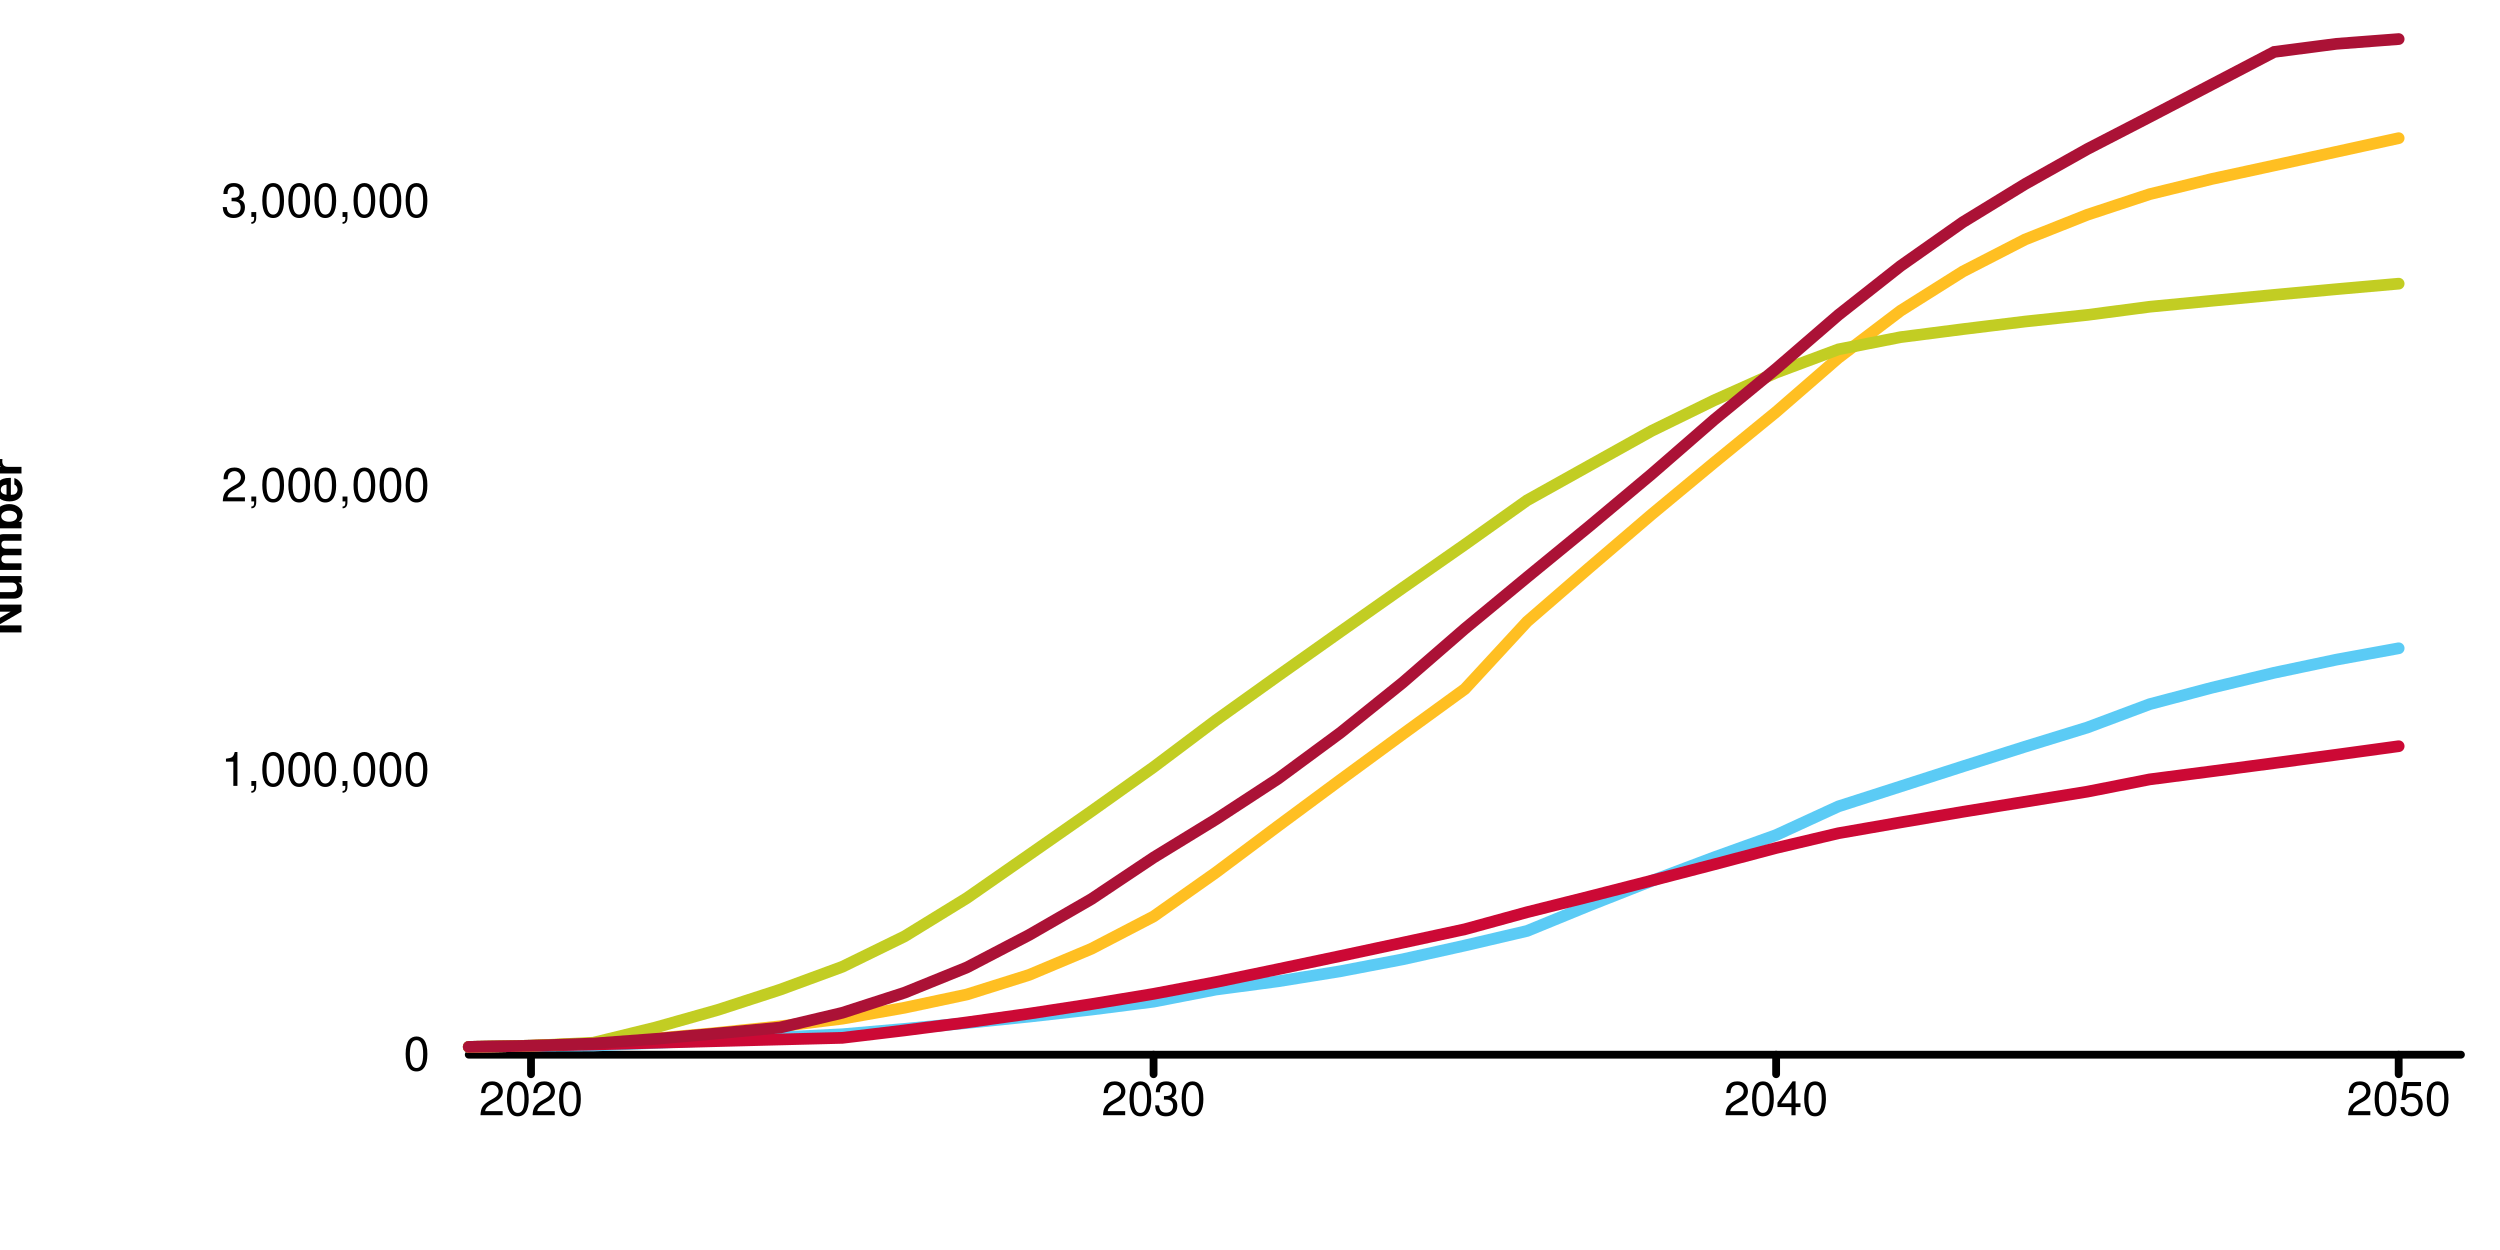
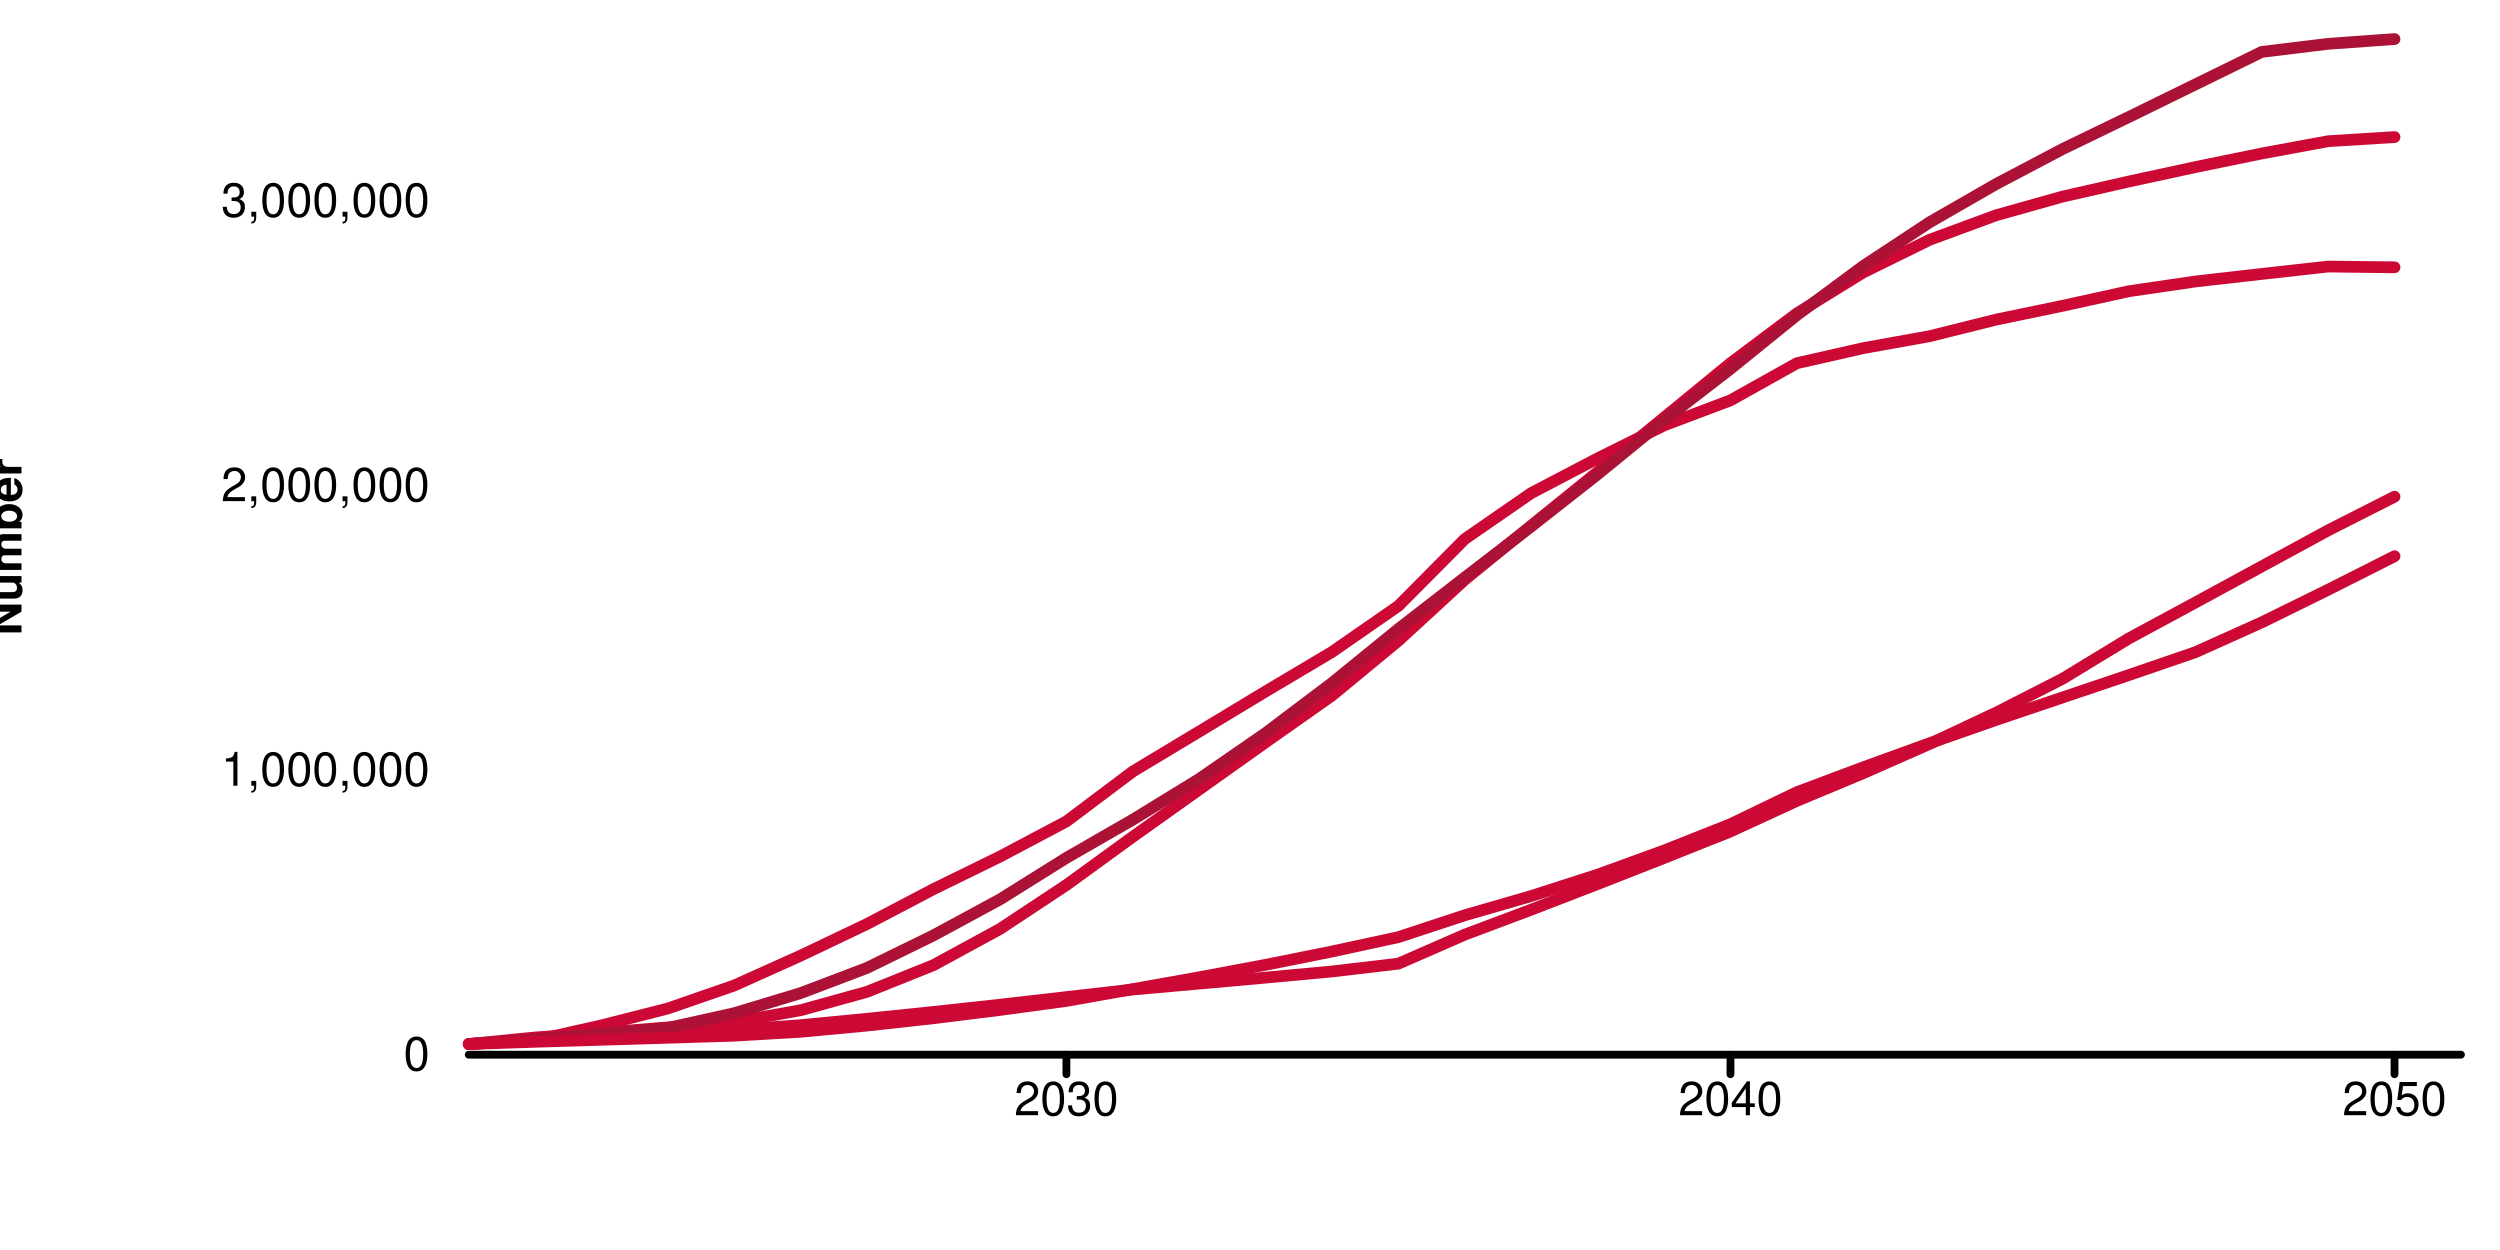
<svg xmlns="http://www.w3.org/2000/svg" width="640" height="320" viewBox="0 0 640 320" style="overflow:display" preserveAspectRatio="xMinYMin meet" overflow="visible">
  <defs>
    <style>
	.data-series path.line { fill-opacity: 0; }
	.data-series path.line.dotted { stroke-dasharray: 12 20 }
	.data-series circle { display: none; }
	.data-series:hover path.line, .data-series.on path.line { stroke-width: 5; }
	.data-series:hover circle, .data-series.on circle { display: inline; }
	.data-series circle:hover, .data-series circle.on { r: 6px!important; fill: black; }
	.grid { font-family: "Helvetica Neue",Helvetica,Arial,"Lucida Grande",sans-serif; }
	.grid line { stroke: rgb(0,0,0); stroke-width: 2; stroke-linecap: round; }
	.grid.grid-x text { text-anchor: middle; dominant-baseline: hanging; transform: translateY(10px); }
	.grid.grid-y text { text-anchor: end; dominant-baseline: middle; transform: translateX(-10px); }
	</style>
  </defs>
  <g class="grid grid-y">
    <line x1="120" y1="270" x2="630" y2="270" data-left="120" />
    <text x="120" y="270" text-anchor="end">0</text>
-     <text x="120" y="197.175" text-anchor="end">1,000,000</text>
-     <text x="120" y="124.35" text-anchor="end">2,000,000</text>
-     <text x="120" y="51.525" text-anchor="end">3,000,000</text>
+     <text x="120" y="197.15" text-anchor="end">1,000,000</text>
+     <text x="120" y="124.3" text-anchor="end">2,000,000</text>
+     <text x="120" y="51.45" text-anchor="end">3,000,000</text>
    <text style="text-anchor:middle;dominant-baseline:hanging;font-weight:bold;transform: translateY(140px) rotate(-90deg);">Number</text>
  </g>
  <g class="grid grid-x">
-     <line class="tick" x1="135.938" y1="270" x2="135.938" y2="275" />
-     <text x="135.938" y="270" text-anchor="middle">2020</text>
-     <line class="tick" x1="295.312" y1="270" x2="295.312" y2="275" />
-     <text x="295.312" y="270" text-anchor="middle">2030</text>
-     <line class="tick" x1="454.688" y1="270" x2="454.688" y2="275" />
-     <text x="454.688" y="270" text-anchor="middle">2040</text>
-     <line class="tick" x1="614.062" y1="270" x2="614.062" y2="275" />
-     <text x="614.062" y="270" text-anchor="middle">2050</text>
+     <line class="tick" x1="273" y1="270" x2="273" y2="275" />
+     <text x="273" y="270" text-anchor="middle">2030</text>
+     <line class="tick" x1="443" y1="270" x2="443" y2="275" />
+     <text x="443" y="270" text-anchor="middle">2040</text>
+     <line class="tick" x1="613" y1="270" x2="613" y2="275" />
+     <text x="613" y="270" text-anchor="middle">2050</text>
    <text style="text-anchor:middle;dominant-baseline:hanging;font-weight:bold;transform: translateY(140px) rotate(-90deg);" />
  </g>
  <g data-scenario="consumer-transformation" class="data-series">
-     <path d="M 120.00,268.00L 135.94,267.70L 151.88,267.12L 167.81,265.84L 183.75,264.40L 199.69,262.73L 215.62,260.79L 231.56,257.98L 247.50,254.59L 263.44,249.58L 279.38,242.89L 295.31,234.61L 311.25,223.37L 327.19,211.45L 343.12,199.66L 359.06,187.97L 375.00,176.39L 390.94,159.13L 406.88,145.33L 422.81,131.70L 438.75,118.48L 454.69,105.45L 470.62,91.63L 486.56,79.54L 502.50,69.50L 518.44,61.30L 534.38,54.97L 550.31,49.71L 566.25,45.81L 582.19,42.35L 598.12,38.86L 614.06,35.37" id="Consumer transformation" class="line" stroke="#FFBF22" stroke-width="3" stroke-linecap="round" />
-     <circle cx="120.00" cy="268.00" data-y="27449" data-x="2019" r="4" fill="#FFBF22" />
-     <circle cx="135.94" cy="267.70" data-y="31599" data-x="2020" r="4" fill="#FFBF22" />
-     <circle cx="151.88" cy="267.12" data-y="39576" data-x="2021" r="4" fill="#FFBF22" />
-     <circle cx="167.81" cy="265.84" data-y="57167" data-x="2022" r="4" fill="#FFBF22" />
-     <circle cx="183.75" cy="264.40" data-y="76848" data-x="2023" r="4" fill="#FFBF22" />
-     <circle cx="199.69" cy="262.73" data-y="99830" data-x="2024" r="4" fill="#FFBF22" />
-     <circle cx="215.62" cy="260.79" data-y="126506" data-x="2025" r="4" fill="#FFBF22" />
-     <circle cx="231.56" cy="257.98" data-y="165108" data-x="2026" r="4" fill="#FFBF22" />
-     <circle cx="247.50" cy="254.59" data-y="211571" data-x="2027" r="4" fill="#FFBF22" />
-     <circle cx="263.44" cy="249.58" data-y="280407" data-x="2028" r="4" fill="#FFBF22" />
-     <circle cx="279.38" cy="242.89" data-y="372312" data-x="2029" r="4" fill="#FFBF22" />
-     <circle cx="295.31" cy="234.61" data-y="485977" data-x="2030" r="4" fill="#FFBF22" />
-     <circle cx="311.25" cy="223.37" data-y="640256" data-x="2031" r="4" fill="#FFBF22" />
-     <circle cx="327.19" cy="211.45" data-y="803924" data-x="2032" r="4" fill="#FFBF22" />
-     <circle cx="343.12" cy="199.66" data-y="965899" data-x="2033" r="4" fill="#FFBF22" />
-     <circle cx="359.06" cy="187.97" data-y="1126358" data-x="2034" r="4" fill="#FFBF22" />
-     <circle cx="375.00" cy="176.39" data-y="1285374" data-x="2035" r="4" fill="#FFBF22" />
-     <circle cx="390.94" cy="159.13" data-y="1522389" data-x="2036" r="4" fill="#FFBF22" />
-     <circle cx="406.88" cy="145.33" data-y="1711931" data-x="2037" r="4" fill="#FFBF22" />
-     <circle cx="422.81" cy="131.70" data-y="1899050" data-x="2038" r="4" fill="#FFBF22" />
-     <circle cx="438.75" cy="118.48" data-y="2080647" data-x="2039" r="4" fill="#FFBF22" />
-     <circle cx="454.69" cy="105.45" data-y="2259490" data-x="2040" r="4" fill="#FFBF22" />
-     <circle cx="470.62" cy="91.63" data-y="2449329" data-x="2041" r="4" fill="#FFBF22" />
-     <circle cx="486.56" cy="79.54" data-y="2615328" data-x="2042" r="4" fill="#FFBF22" />
-     <circle cx="502.50" cy="69.50" data-y="2753218" data-x="2043" r="4" fill="#FFBF22" />
-     <circle cx="518.44" cy="61.30" data-y="2865708" data-x="2044" r="4" fill="#FFBF22" />
-     <circle cx="534.38" cy="54.97" data-y="2952648" data-x="2045" r="4" fill="#FFBF22" />
-     <circle cx="550.31" cy="49.71" data-y="3024864" data-x="2046" r="4" fill="#FFBF22" />
-     <circle cx="566.25" cy="45.81" data-y="3078413" data-x="2047" r="4" fill="#FFBF22" />
-     <circle cx="582.19" cy="42.35" data-y="3125971" data-x="2048" r="4" fill="#FFBF22" />
-     <circle cx="598.12" cy="38.86" data-y="3173913" data-x="2049" r="4" fill="#FFBF22" />
-     <circle cx="614.06" cy="35.37" data-y="3221876" data-x="2050" r="4" fill="#FFBF22" />
+     <path d="M 120.00,267.27L 137.00,265.59L 154.00,264.36L 171.00,263.01L 188.00,261.65L 205.00,258.61L 222.00,253.89L 239.00,247.06L 256.00,237.81L 273.00,226.56L 290.00,214.21L 307.00,202.11L 324.00,190.02L 341.00,178.05L 358.00,164.02L 375.00,148.39L 392.00,134.55L 409.00,120.81L 426.00,106.90L 443.00,92.98L 460.00,80.22L 477.00,69.73L 494.00,61.38L 511.00,55.11L 528.00,50.33L 545.00,46.46L 562.00,42.78L 579.00,39.29L 596.00,36.15L 613.00,35.09" id="Consumer Transformation" class="line" stroke="#cc0935" stroke-width="3" stroke-linecap="round" />
+     <circle cx="120.00" cy="267.27" data-y="37489" data-x="2021" r="4" fill="#cc0935" />
+     <circle cx="137.00" cy="265.59" data-y="60496" data-x="2022" r="4" fill="#cc0935" />
+     <circle cx="154.00" cy="264.36" data-y="77413" data-x="2023" r="4" fill="#cc0935" />
+     <circle cx="171.00" cy="263.01" data-y="95995" data-x="2024" r="4" fill="#cc0935" />
+     <circle cx="188.00" cy="261.65" data-y="114619" data-x="2025" r="4" fill="#cc0935" />
+     <circle cx="205.00" cy="258.61" data-y="156372" data-x="2026" r="4" fill="#cc0935" />
+     <circle cx="222.00" cy="253.89" data-y="221081" data-x="2027" r="4" fill="#cc0935" />
+     <circle cx="239.00" cy="247.06" data-y="314858" data-x="2028" r="4" fill="#cc0935" />
+     <circle cx="256.00" cy="237.81" data-y="441924" data-x="2029" r="4" fill="#cc0935" />
+     <circle cx="273.00" cy="226.56" data-y="596248" data-x="2030" r="4" fill="#cc0935" />
+     <circle cx="290.00" cy="214.21" data-y="765830" data-x="2031" r="4" fill="#cc0935" />
+     <circle cx="307.00" cy="202.11" data-y="931864" data-x="2032" r="4" fill="#cc0935" />
+     <circle cx="324.00" cy="190.02" data-y="1097830" data-x="2033" r="4" fill="#cc0935" />
+     <circle cx="341.00" cy="178.05" data-y="1262231" data-x="2034" r="4" fill="#cc0935" />
+     <circle cx="358.00" cy="164.02" data-y="1454771" data-x="2035" r="4" fill="#cc0935" />
+     <circle cx="375.00" cy="148.39" data-y="1669376" data-x="2036" r="4" fill="#cc0935" />
+     <circle cx="392.00" cy="134.55" data-y="1859240" data-x="2037" r="4" fill="#cc0935" />
+     <circle cx="409.00" cy="120.81" data-y="2047886" data-x="2038" r="4" fill="#cc0935" />
+     <circle cx="426.00" cy="106.90" data-y="2238883" data-x="2039" r="4" fill="#cc0935" />
+     <circle cx="443.00" cy="92.98" data-y="2429889" data-x="2040" r="4" fill="#cc0935" />
+     <circle cx="460.00" cy="80.22" data-y="2605072" data-x="2041" r="4" fill="#cc0935" />
+     <circle cx="477.00" cy="69.73" data-y="2749066" data-x="2042" r="4" fill="#cc0935" />
+     <circle cx="494.00" cy="61.38" data-y="2863692" data-x="2043" r="4" fill="#cc0935" />
+     <circle cx="511.00" cy="55.11" data-y="2949779" data-x="2044" r="4" fill="#cc0935" />
+     <circle cx="528.00" cy="50.33" data-y="3015398" data-x="2045" r="4" fill="#cc0935" />
+     <circle cx="545.00" cy="46.46" data-y="3068450" data-x="2046" r="4" fill="#cc0935" />
+     <circle cx="562.00" cy="42.78" data-y="3118991" data-x="2047" r="4" fill="#cc0935" />
+     <circle cx="579.00" cy="39.29" data-y="3166960" data-x="2048" r="4" fill="#cc0935" />
+     <circle cx="596.00" cy="36.15" data-y="3209984" data-x="2049" r="4" fill="#cc0935" />
+     <circle cx="613.00" cy="35.09" data-y="3224513" data-x="2050" r="4" fill="#cc0935" />
  </g>
  <g data-scenario="system-transformation" class="data-series">
-     <path d="M 120.00,268.00L 135.94,267.70L 151.88,267.66L 167.81,266.98L 183.75,266.28L 199.69,265.55L 215.62,264.77L 231.56,263.39L 247.50,261.88L 263.44,260.26L 279.38,258.46L 295.31,256.43L 311.25,253.33L 327.19,251.21L 343.12,248.64L 359.06,245.59L 375.00,242.05L 390.94,238.32L 406.88,231.79L 422.81,225.51L 438.75,219.50L 454.69,213.77L 470.62,206.44L 486.56,201.32L 502.50,196.19L 518.44,191.14L 534.38,186.23L 550.31,180.27L 566.25,176.05L 582.19,172.23L 598.12,168.87L 614.06,165.96" id="System transformation" class="line" stroke="#5BCBF5" stroke-width="3" stroke-linecap="round" />
-     <circle cx="120.00" cy="268.00" data-y="27449" data-x="2019" r="4" fill="#5BCBF5" />
-     <circle cx="135.94" cy="267.70" data-y="31599" data-x="2020" r="4" fill="#5BCBF5" />
-     <circle cx="151.88" cy="267.66" data-y="32108" data-x="2021" r="4" fill="#5BCBF5" />
-     <circle cx="167.81" cy="266.98" data-y="41501" data-x="2022" r="4" fill="#5BCBF5" />
-     <circle cx="183.75" cy="266.28" data-y="51015" data-x="2023" r="4" fill="#5BCBF5" />
-     <circle cx="199.69" cy="265.55" data-y="61124" data-x="2024" r="4" fill="#5BCBF5" />
-     <circle cx="215.62" cy="264.77" data-y="71764" data-x="2025" r="4" fill="#5BCBF5" />
-     <circle cx="231.56" cy="263.39" data-y="90798" data-x="2026" r="4" fill="#5BCBF5" />
-     <circle cx="247.50" cy="261.88" data-y="111449" data-x="2027" r="4" fill="#5BCBF5" />
-     <circle cx="263.44" cy="260.26" data-y="133758" data-x="2028" r="4" fill="#5BCBF5" />
-     <circle cx="279.38" cy="258.46" data-y="158451" data-x="2029" r="4" fill="#5BCBF5" />
-     <circle cx="295.31" cy="256.43" data-y="186343" data-x="2030" r="4" fill="#5BCBF5" />
-     <circle cx="311.25" cy="253.33" data-y="228912" data-x="2031" r="4" fill="#5BCBF5" />
-     <circle cx="327.19" cy="251.21" data-y="258032" data-x="2032" r="4" fill="#5BCBF5" />
-     <circle cx="343.12" cy="248.64" data-y="293321" data-x="2033" r="4" fill="#5BCBF5" />
-     <circle cx="359.06" cy="245.59" data-y="335191" data-x="2034" r="4" fill="#5BCBF5" />
-     <circle cx="375.00" cy="242.05" data-y="383763" data-x="2035" r="4" fill="#5BCBF5" />
-     <circle cx="390.94" cy="238.32" data-y="434981" data-x="2036" r="4" fill="#5BCBF5" />
-     <circle cx="406.88" cy="231.79" data-y="524619" data-x="2037" r="4" fill="#5BCBF5" />
-     <circle cx="422.81" cy="225.51" data-y="610922" data-x="2038" r="4" fill="#5BCBF5" />
-     <circle cx="438.75" cy="219.50" data-y="693458" data-x="2039" r="4" fill="#5BCBF5" />
-     <circle cx="454.69" cy="213.77" data-y="772118" data-x="2040" r="4" fill="#5BCBF5" />
-     <circle cx="470.62" cy="206.44" data-y="872709" data-x="2041" r="4" fill="#5BCBF5" />
-     <circle cx="486.56" cy="201.32" data-y="943114" data-x="2042" r="4" fill="#5BCBF5" />
-     <circle cx="502.50" cy="196.19" data-y="1013535" data-x="2043" r="4" fill="#5BCBF5" />
-     <circle cx="518.44" cy="191.14" data-y="1082875" data-x="2044" r="4" fill="#5BCBF5" />
-     <circle cx="534.38" cy="186.23" data-y="1150242" data-x="2045" r="4" fill="#5BCBF5" />
-     <circle cx="550.31" cy="180.27" data-y="1232143" data-x="2046" r="4" fill="#5BCBF5" />
-     <circle cx="566.25" cy="176.05" data-y="1290057" data-x="2047" r="4" fill="#5BCBF5" />
-     <circle cx="582.19" cy="172.23" data-y="1342472" data-x="2048" r="4" fill="#5BCBF5" />
-     <circle cx="598.12" cy="168.87" data-y="1388667" data-x="2049" r="4" fill="#5BCBF5" />
-     <circle cx="614.06" cy="165.96" data-y="1428566" data-x="2050" r="4" fill="#5BCBF5" />
-   </g>
-   <g data-scenario="steady-progression" class="data-series">
-     <path d="M 120.00,268.00L 135.94,267.70L 151.88,267.38L 167.81,266.95L 183.75,266.52L 199.69,266.10L 215.62,265.69L 231.56,263.78L 247.50,261.73L 263.44,259.50L 279.38,257.06L 295.31,254.43L 311.25,251.41L 327.19,248.10L 343.12,244.74L 359.06,241.33L 375.00,237.89L 390.94,233.52L 406.88,229.52L 422.81,225.44L 438.75,221.30L 454.69,217.08L 470.62,213.31L 486.56,210.53L 502.50,207.82L 518.44,205.24L 534.38,202.66L 550.31,199.52L 566.25,197.45L 582.19,195.35L 598.12,193.21L 614.06,191.03" id="Steady progression" class="line" stroke="#cc0935" stroke-width="3" stroke-linecap="round" />
-     <circle cx="120.00" cy="268.00" data-y="27449" data-x="2019" r="4" fill="#cc0935" />
-     <circle cx="135.94" cy="267.70" data-y="31599" data-x="2020" r="4" fill="#cc0935" />
-     <circle cx="151.88" cy="267.38" data-y="35997" data-x="2021" r="4" fill="#cc0935" />
-     <circle cx="167.81" cy="266.95" data-y="41895" data-x="2022" r="4" fill="#cc0935" />
-     <circle cx="183.75" cy="266.52" data-y="47737" data-x="2023" r="4" fill="#cc0935" />
-     <circle cx="199.69" cy="266.10" data-y="53507" data-x="2024" r="4" fill="#cc0935" />
-     <circle cx="215.62" cy="265.69" data-y="59238" data-x="2025" r="4" fill="#cc0935" />
-     <circle cx="231.56" cy="263.78" data-y="85365" data-x="2026" r="4" fill="#cc0935" />
-     <circle cx="247.50" cy="261.73" data-y="113540" data-x="2027" r="4" fill="#cc0935" />
-     <circle cx="263.44" cy="259.50" data-y="144233" data-x="2028" r="4" fill="#cc0935" />
-     <circle cx="279.38" cy="257.06" data-y="177738" data-x="2029" r="4" fill="#cc0935" />
-     <circle cx="295.31" cy="254.43" data-y="213754" data-x="2030" r="4" fill="#cc0935" />
-     <circle cx="311.25" cy="251.41" data-y="255220" data-x="2031" r="4" fill="#cc0935" />
-     <circle cx="327.19" cy="248.10" data-y="300788" data-x="2032" r="4" fill="#cc0935" />
-     <circle cx="343.12" cy="244.74" data-y="346890" data-x="2033" r="4" fill="#cc0935" />
-     <circle cx="359.06" cy="241.33" data-y="393619" data-x="2034" r="4" fill="#cc0935" />
-     <circle cx="375.00" cy="237.89" data-y="440887" data-x="2035" r="4" fill="#cc0935" />
-     <circle cx="390.94" cy="233.52" data-y="500869" data-x="2036" r="4" fill="#cc0935" />
-     <circle cx="406.88" cy="229.52" data-y="555860" data-x="2037" r="4" fill="#cc0935" />
-     <circle cx="422.81" cy="225.44" data-y="611853" data-x="2038" r="4" fill="#cc0935" />
-     <circle cx="438.75" cy="221.30" data-y="668731" data-x="2039" r="4" fill="#cc0935" />
-     <circle cx="454.69" cy="217.08" data-y="726622" data-x="2040" r="4" fill="#cc0935" />
-     <circle cx="470.62" cy="213.31" data-y="778405" data-x="2041" r="4" fill="#cc0935" />
-     <circle cx="486.56" cy="210.53" data-y="816565" data-x="2042" r="4" fill="#cc0935" />
-     <circle cx="502.50" cy="207.82" data-y="853767" data-x="2043" r="4" fill="#cc0935" />
-     <circle cx="518.44" cy="205.24" data-y="889259" data-x="2044" r="4" fill="#cc0935" />
-     <circle cx="534.38" cy="202.66" data-y="924733" data-x="2045" r="4" fill="#cc0935" />
-     <circle cx="550.31" cy="199.52" data-y="967839" data-x="2046" r="4" fill="#cc0935" />
-     <circle cx="566.25" cy="197.45" data-y="996226" data-x="2047" r="4" fill="#cc0935" />
-     <circle cx="582.19" cy="195.35" data-y="1025106" data-x="2048" r="4" fill="#cc0935" />
-     <circle cx="598.12" cy="193.21" data-y="1054419" data-x="2049" r="4" fill="#cc0935" />
-     <circle cx="614.06" cy="191.03" data-y="1084341" data-x="2050" r="4" fill="#cc0935" />
+     <path d="M 120.00,267.27L 137.00,266.31L 154.00,265.50L 171.00,264.62L 188.00,263.64L 205.00,262.44L 222.00,260.80L 239.00,259.05L 256.00,257.20L 273.00,255.25L 290.00,253.31L 307.00,251.80L 324.00,250.27L 341.00,248.69L 358.00,246.69L 375.00,239.26L 392.00,232.87L 409.00,226.31L 426.00,219.64L 443.00,212.85L 460.00,205.02L 477.00,197.93L 494.00,190.43L 511.00,182.44L 528.00,173.77L 545.00,163.43L 562.00,154.25L 579.00,145.01L 596.00,135.77L 613.00,127.15" id="System Transformation" class="line" stroke="#cc0935" stroke-width="3" stroke-linecap="round" />
+     <circle cx="120.00" cy="267.27" data-y="37489" data-x="2021" r="4" fill="#cc0935" />
+     <circle cx="137.00" cy="266.31" data-y="50677" data-x="2022" r="4" fill="#cc0935" />
+     <circle cx="154.00" cy="265.50" data-y="61770" data-x="2023" r="4" fill="#cc0935" />
+     <circle cx="171.00" cy="264.62" data-y="73786" data-x="2024" r="4" fill="#cc0935" />
+     <circle cx="188.00" cy="263.64" data-y="87361" data-x="2025" r="4" fill="#cc0935" />
+     <circle cx="205.00" cy="262.44" data-y="103708" data-x="2026" r="4" fill="#cc0935" />
+     <circle cx="222.00" cy="260.80" data-y="126231" data-x="2027" r="4" fill="#cc0935" />
+     <circle cx="239.00" cy="259.05" data-y="150254" data-x="2028" r="4" fill="#cc0935" />
+     <circle cx="256.00" cy="257.20" data-y="175686" data-x="2029" r="4" fill="#cc0935" />
+     <circle cx="273.00" cy="255.25" data-y="202468" data-x="2030" r="4" fill="#cc0935" />
+     <circle cx="290.00" cy="253.31" data-y="229157" data-x="2031" r="4" fill="#cc0935" />
+     <circle cx="307.00" cy="251.80" data-y="249861" data-x="2032" r="4" fill="#cc0935" />
+     <circle cx="324.00" cy="250.27" data-y="270891" data-x="2033" r="4" fill="#cc0935" />
+     <circle cx="341.00" cy="248.69" data-y="292543" data-x="2034" r="4" fill="#cc0935" />
+     <circle cx="358.00" cy="246.69" data-y="319920" data-x="2035" r="4" fill="#cc0935" />
+     <circle cx="375.00" cy="239.26" data-y="421922" data-x="2036" r="4" fill="#cc0935" />
+     <circle cx="392.00" cy="232.87" data-y="509682" data-x="2037" r="4" fill="#cc0935" />
+     <circle cx="409.00" cy="226.31" data-y="599681" data-x="2038" r="4" fill="#cc0935" />
+     <circle cx="426.00" cy="219.64" data-y="691302" data-x="2039" r="4" fill="#cc0935" />
+     <circle cx="443.00" cy="212.85" data-y="784423" data-x="2040" r="4" fill="#cc0935" />
+     <circle cx="460.00" cy="205.02" data-y="891919" data-x="2041" r="4" fill="#cc0935" />
+     <circle cx="477.00" cy="197.93" data-y="989289" data-x="2042" r="4" fill="#cc0935" />
+     <circle cx="494.00" cy="190.43" data-y="1092255" data-x="2043" r="4" fill="#cc0935" />
+     <circle cx="511.00" cy="182.44" data-y="1201967" data-x="2044" r="4" fill="#cc0935" />
+     <circle cx="528.00" cy="173.77" data-y="1320880" data-x="2045" r="4" fill="#cc0935" />
+     <circle cx="545.00" cy="163.43" data-y="1462854" data-x="2046" r="4" fill="#cc0935" />
+     <circle cx="562.00" cy="154.25" data-y="1588838" data-x="2047" r="4" fill="#cc0935" />
+     <circle cx="579.00" cy="145.01" data-y="1715673" data-x="2048" r="4" fill="#cc0935" />
+     <circle cx="596.00" cy="135.77" data-y="1842561" data-x="2049" r="4" fill="#cc0935" />
+     <circle cx="613.00" cy="127.15" data-y="1960917" data-x="2050" r="4" fill="#cc0935" />
  </g>
  <g data-scenario="leading-the-way" class="data-series">
-     <path d="M 120.00,268.00L 135.94,267.70L 151.88,266.94L 167.81,263.04L 183.75,258.54L 199.69,253.36L 215.62,247.50L 231.56,239.71L 247.50,229.91L 263.44,218.82L 279.38,207.70L 295.31,196.38L 311.25,184.40L 327.19,173.01L 343.12,161.74L 359.06,150.53L 375.00,139.41L 390.94,128.08L 406.88,119.19L 422.81,110.31L 438.75,102.51L 454.69,95.39L 470.62,89.44L 486.56,86.31L 502.50,84.26L 518.44,82.31L 534.38,80.62L 550.31,78.53L 566.25,77.00L 582.19,75.49L 598.12,74.03L 614.06,72.62" id="Leading the way" class="line" stroke="#C2CD23" stroke-width="3" stroke-linecap="round" />
-     <circle cx="120.00" cy="268.00" data-y="27449" data-x="2019" r="4" fill="#C2CD23" />
-     <circle cx="135.94" cy="267.70" data-y="31599" data-x="2020" r="4" fill="#C2CD23" />
-     <circle cx="151.88" cy="266.94" data-y="42030" data-x="2021" r="4" fill="#C2CD23" />
-     <circle cx="167.81" cy="263.04" data-y="95592" data-x="2022" r="4" fill="#C2CD23" />
-     <circle cx="183.75" cy="258.54" data-y="157356" data-x="2023" r="4" fill="#C2CD23" />
-     <circle cx="199.69" cy="253.36" data-y="228442" data-x="2024" r="4" fill="#C2CD23" />
-     <circle cx="215.62" cy="247.50" data-y="308921" data-x="2025" r="4" fill="#C2CD23" />
-     <circle cx="231.56" cy="239.71" data-y="415874" data-x="2026" r="4" fill="#C2CD23" />
-     <circle cx="247.50" cy="229.91" data-y="550477" data-x="2027" r="4" fill="#C2CD23" />
-     <circle cx="263.44" cy="218.82" data-y="702745" data-x="2028" r="4" fill="#C2CD23" />
-     <circle cx="279.38" cy="207.70" data-y="855486" data-x="2029" r="4" fill="#C2CD23" />
-     <circle cx="295.31" cy="196.38" data-y="1010954" data-x="2030" r="4" fill="#C2CD23" />
-     <circle cx="311.25" cy="184.40" data-y="1175365" data-x="2031" r="4" fill="#C2CD23" />
-     <circle cx="327.19" cy="173.01" data-y="1331821" data-x="2032" r="4" fill="#C2CD23" />
-     <circle cx="343.12" cy="161.74" data-y="1486595" data-x="2033" r="4" fill="#C2CD23" />
-     <circle cx="359.06" cy="150.53" data-y="1640469" data-x="2034" r="4" fill="#C2CD23" />
-     <circle cx="375.00" cy="139.41" data-y="1793202" data-x="2035" r="4" fill="#C2CD23" />
-     <circle cx="390.94" cy="128.08" data-y="1948759" data-x="2036" r="4" fill="#C2CD23" />
-     <circle cx="406.88" cy="119.19" data-y="2070783" data-x="2037" r="4" fill="#C2CD23" />
-     <circle cx="422.81" cy="110.31" data-y="2192811" data-x="2038" r="4" fill="#C2CD23" />
-     <circle cx="438.75" cy="102.51" data-y="2299856" data-x="2039" r="4" fill="#C2CD23" />
-     <circle cx="454.69" cy="95.39" data-y="2397681" data-x="2040" r="4" fill="#C2CD23" />
-     <circle cx="470.62" cy="89.44" data-y="2479326" data-x="2041" r="4" fill="#C2CD23" />
-     <circle cx="486.56" cy="86.31" data-y="2522381" data-x="2042" r="4" fill="#C2CD23" />
-     <circle cx="502.50" cy="84.26" data-y="2550429" data-x="2043" r="4" fill="#C2CD23" />
-     <circle cx="518.44" cy="82.31" data-y="2577323" data-x="2044" r="4" fill="#C2CD23" />
-     <circle cx="534.38" cy="80.62" data-y="2600412" data-x="2045" r="4" fill="#C2CD23" />
-     <circle cx="550.31" cy="78.53" data-y="2629107" data-x="2046" r="4" fill="#C2CD23" />
-     <circle cx="566.25" cy="77.00" data-y="2650201" data-x="2047" r="4" fill="#C2CD23" />
-     <circle cx="582.19" cy="75.49" data-y="2670980" data-x="2048" r="4" fill="#C2CD23" />
-     <circle cx="598.12" cy="74.03" data-y="2690986" data-x="2049" r="4" fill="#C2CD23" />
-     <circle cx="614.06" cy="72.62" data-y="2710280" data-x="2050" r="4" fill="#C2CD23" />
+     <path d="M 120.00,267.27L 137.00,266.31L 154.00,262.49L 171.00,258.16L 188.00,252.27L 205.00,244.63L 222.00,236.52L 239.00,227.60L 256.00,219.28L 273.00,210.28L 290.00,197.50L 307.00,187.27L 324.00,177.01L 341.00,166.90L 358.00,155.10L 375.00,137.98L 392.00,126.23L 409.00,117.33L 426.00,108.90L 443.00,102.49L 460.00,92.98L 477.00,89.12L 494.00,86.06L 511.00,81.82L 528.00,78.29L 545.00,74.55L 562.00,72.06L 579.00,70.13L 596.00,68.24L 613.00,68.43" id="Leading The Way" class="line" stroke="#cc0935" stroke-width="3" stroke-linecap="round" />
+     <circle cx="120.00" cy="267.27" data-y="37489" data-x="2021" r="4" fill="#cc0935" />
+     <circle cx="137.00" cy="266.31" data-y="50600" data-x="2022" r="4" fill="#cc0935" />
+     <circle cx="154.00" cy="262.49" data-y="103025" data-x="2023" r="4" fill="#cc0935" />
+     <circle cx="171.00" cy="258.16" data-y="162562" data-x="2024" r="4" fill="#cc0935" />
+     <circle cx="188.00" cy="252.27" data-y="243436" data-x="2025" r="4" fill="#cc0935" />
+     <circle cx="205.00" cy="244.63" data-y="348261" data-x="2026" r="4" fill="#cc0935" />
+     <circle cx="222.00" cy="236.52" data-y="459519" data-x="2027" r="4" fill="#cc0935" />
+     <circle cx="239.00" cy="227.60" data-y="582052" data-x="2028" r="4" fill="#cc0935" />
+     <circle cx="256.00" cy="219.28" data-y="696226" data-x="2029" r="4" fill="#cc0935" />
+     <circle cx="273.00" cy="210.28" data-y="819729" data-x="2030" r="4" fill="#cc0935" />
+     <circle cx="290.00" cy="197.50" data-y="995154" data-x="2031" r="4" fill="#cc0935" />
+     <circle cx="307.00" cy="187.27" data-y="1135593" data-x="2032" r="4" fill="#cc0935" />
+     <circle cx="324.00" cy="177.01" data-y="1276492" data-x="2033" r="4" fill="#cc0935" />
+     <circle cx="341.00" cy="166.90" data-y="1415215" data-x="2034" r="4" fill="#cc0935" />
+     <circle cx="358.00" cy="155.10" data-y="1577155" data-x="2035" r="4" fill="#cc0935" />
+     <circle cx="375.00" cy="137.98" data-y="1812229" data-x="2036" r="4" fill="#cc0935" />
+     <circle cx="392.00" cy="126.23" data-y="1973560" data-x="2037" r="4" fill="#cc0935" />
+     <circle cx="409.00" cy="117.33" data-y="2095636" data-x="2038" r="4" fill="#cc0935" />
+     <circle cx="426.00" cy="108.90" data-y="2211400" data-x="2039" r="4" fill="#cc0935" />
+     <circle cx="443.00" cy="102.49" data-y="2299343" data-x="2040" r="4" fill="#cc0935" />
+     <circle cx="460.00" cy="92.98" data-y="2429904" data-x="2041" r="4" fill="#cc0935" />
+     <circle cx="477.00" cy="89.12" data-y="2482919" data-x="2042" r="4" fill="#cc0935" />
+     <circle cx="494.00" cy="86.06" data-y="2524877" data-x="2043" r="4" fill="#cc0935" />
+     <circle cx="511.00" cy="81.82" data-y="2583176" data-x="2044" r="4" fill="#cc0935" />
+     <circle cx="528.00" cy="78.29" data-y="2631525" data-x="2045" r="4" fill="#cc0935" />
+     <circle cx="545.00" cy="74.55" data-y="2682923" data-x="2046" r="4" fill="#cc0935" />
+     <circle cx="562.00" cy="72.06" data-y="2717146" data-x="2047" r="4" fill="#cc0935" />
+     <circle cx="579.00" cy="70.13" data-y="2743544" data-x="2048" r="4" fill="#cc0935" />
+     <circle cx="596.00" cy="68.24" data-y="2769537" data-x="2049" r="4" fill="#cc0935" />
+     <circle cx="613.00" cy="68.43" data-y="2766866" data-x="2050" r="4" fill="#cc0935" />
  </g>
  <g data-scenario="planning-scenario" class="data-series">
-     <path d="M 120.00,268.00L 135.94,267.71L 151.88,267.15L 167.81,265.96L 183.75,264.55L 199.69,263.05L 215.62,259.28L 231.56,254.13L 247.50,247.67L 263.44,239.36L 279.38,230.17L 295.31,219.53L 311.25,209.76L 327.19,199.34L 343.12,187.60L 359.06,174.78L 375.00,160.95L 390.94,147.77L 406.88,134.71L 422.81,121.37L 438.75,107.51L 454.69,94.40L 470.62,80.64L 486.56,68.08L 502.50,56.87L 518.44,47.11L 534.38,38.15L 550.31,29.93L 566.25,21.62L 582.19,13.29L 598.12,11.22L 614.06,10.00" id="NPg Planning Scenario" class="line" stroke="#ab1236" stroke-width="3" stroke-linecap="round" />
-     <circle cx="120.00" cy="268.00" data-y="27449" data-x="2019" r="4" fill="#ab1236" />
-     <circle cx="135.94" cy="267.71" data-y="31467" data-x="2020" r="4" fill="#ab1236" />
-     <circle cx="151.88" cy="267.15" data-y="39084" data-x="2021" r="4" fill="#ab1236" />
-     <circle cx="167.81" cy="265.96" data-y="55532" data-x="2022" r="4" fill="#ab1236" />
-     <circle cx="183.75" cy="264.55" data-y="74862" data-x="2023" r="4" fill="#ab1236" />
-     <circle cx="199.69" cy="263.05" data-y="95444" data-x="2024" r="4" fill="#ab1236" />
-     <circle cx="215.62" cy="259.28" data-y="147258" data-x="2025" r="4" fill="#ab1236" />
-     <circle cx="231.56" cy="254.13" data-y="217863" data-x="2026" r="4" fill="#ab1236" />
-     <circle cx="247.50" cy="247.67" data-y="306612" data-x="2027" r="4" fill="#ab1236" />
-     <circle cx="263.44" cy="239.36" data-y="420766" data-x="2028" r="4" fill="#ab1236" />
-     <circle cx="279.38" cy="230.17" data-y="546905" data-x="2029" r="4" fill="#ab1236" />
-     <circle cx="295.31" cy="219.53" data-y="693031" data-x="2030" r="4" fill="#ab1236" />
-     <circle cx="311.25" cy="209.76" data-y="827247" data-x="2031" r="4" fill="#ab1236" />
-     <circle cx="327.19" cy="199.34" data-y="970302" data-x="2032" r="4" fill="#ab1236" />
-     <circle cx="343.12" cy="187.60" data-y="1131524" data-x="2033" r="4" fill="#ab1236" />
-     <circle cx="359.06" cy="174.78" data-y="1307560" data-x="2034" r="4" fill="#ab1236" />
-     <circle cx="375.00" cy="160.95" data-y="1497441" data-x="2035" r="4" fill="#ab1236" />
-     <circle cx="390.94" cy="147.77" data-y="1678340" data-x="2036" r="4" fill="#ab1236" />
-     <circle cx="406.88" cy="134.71" data-y="1857681" data-x="2037" r="4" fill="#ab1236" />
-     <circle cx="422.81" cy="121.37" data-y="2040879" data-x="2038" r="4" fill="#ab1236" />
-     <circle cx="438.75" cy="107.51" data-y="2231294" data-x="2039" r="4" fill="#ab1236" />
-     <circle cx="454.69" cy="94.40" data-y="2411229" data-x="2040" r="4" fill="#ab1236" />
-     <circle cx="470.62" cy="80.64" data-y="2600240" data-x="2041" r="4" fill="#ab1236" />
-     <circle cx="486.56" cy="68.08" data-y="2772725" data-x="2042" r="4" fill="#ab1236" />
-     <circle cx="502.50" cy="56.87" data-y="2926563" data-x="2043" r="4" fill="#ab1236" />
-     <circle cx="518.44" cy="47.11" data-y="3060656" data-x="2044" r="4" fill="#ab1236" />
-     <circle cx="534.38" cy="38.15" data-y="3183626" data-x="2045" r="4" fill="#ab1236" />
-     <circle cx="550.31" cy="29.93" data-y="3296543" data-x="2046" r="4" fill="#ab1236" />
-     <circle cx="566.25" cy="21.62" data-y="3410687" data-x="2047" r="4" fill="#ab1236" />
-     <circle cx="582.19" cy="13.29" data-y="3525013" data-x="2048" r="4" fill="#ab1236" />
-     <circle cx="598.12" cy="11.22" data-y="3553422" data-x="2049" r="4" fill="#ab1236" />
-     <circle cx="614.06" cy="10.00" data-y="3570195" data-x="2050" r="4" fill="#ab1236" />
+     <path d="M 120.00,267.25L 137.00,266.05L 154.00,264.64L 171.00,263.14L 188.00,259.37L 205.00,254.22L 222.00,247.76L 239.00,239.44L 256.00,230.24L 273.00,219.61L 290.00,209.83L 307.00,199.40L 324.00,187.66L 341.00,174.83L 358.00,161.00L 375.00,147.83L 392.00,134.76L 409.00,121.41L 426.00,107.54L 443.00,94.43L 460.00,80.67L 477.00,68.10L 494.00,56.89L 511.00,47.12L 528.00,38.16L 545.00,29.94L 562.00,21.62L 579.00,13.29L 596.00,11.22L 613.00,10.00" id="NPg Planning Scenario" class="line" stroke="#ab1236" stroke-width="3" stroke-linecap="round" />
+     <circle cx="120.00" cy="267.25" data-y="37807" data-x="2021" r="4" fill="#ab1236" />
+     <circle cx="137.00" cy="266.05" data-y="54255" data-x="2022" r="4" fill="#ab1236" />
+     <circle cx="154.00" cy="264.64" data-y="73585" data-x="2023" r="4" fill="#ab1236" />
+     <circle cx="171.00" cy="263.14" data-y="94167" data-x="2024" r="4" fill="#ab1236" />
+     <circle cx="188.00" cy="259.37" data-y="145981" data-x="2025" r="4" fill="#ab1236" />
+     <circle cx="205.00" cy="254.22" data-y="216586" data-x="2026" r="4" fill="#ab1236" />
+     <circle cx="222.00" cy="247.76" data-y="305335" data-x="2027" r="4" fill="#ab1236" />
+     <circle cx="239.00" cy="239.44" data-y="419489" data-x="2028" r="4" fill="#ab1236" />
+     <circle cx="256.00" cy="230.24" data-y="545817" data-x="2029" r="4" fill="#ab1236" />
+     <circle cx="273.00" cy="219.61" data-y="691754" data-x="2030" r="4" fill="#ab1236" />
+     <circle cx="290.00" cy="209.83" data-y="825970" data-x="2031" r="4" fill="#ab1236" />
+     <circle cx="307.00" cy="199.40" data-y="969084" data-x="2032" r="4" fill="#ab1236" />
+     <circle cx="324.00" cy="187.66" data-y="1130282" data-x="2033" r="4" fill="#ab1236" />
+     <circle cx="341.00" cy="174.83" data-y="1306315" data-x="2034" r="4" fill="#ab1236" />
+     <circle cx="358.00" cy="161.00" data-y="1496164" data-x="2035" r="4" fill="#ab1236" />
+     <circle cx="375.00" cy="147.83" data-y="1677062" data-x="2036" r="4" fill="#ab1236" />
+     <circle cx="392.00" cy="134.76" data-y="1856404" data-x="2037" r="4" fill="#ab1236" />
+     <circle cx="409.00" cy="121.41" data-y="2039602" data-x="2038" r="4" fill="#ab1236" />
+     <circle cx="426.00" cy="107.54" data-y="2230016" data-x="2039" r="4" fill="#ab1236" />
+     <circle cx="443.00" cy="94.43" data-y="2409952" data-x="2040" r="4" fill="#ab1236" />
+     <circle cx="460.00" cy="80.67" data-y="2598963" data-x="2041" r="4" fill="#ab1236" />
+     <circle cx="477.00" cy="68.10" data-y="2771448" data-x="2042" r="4" fill="#ab1236" />
+     <circle cx="494.00" cy="56.89" data-y="2925286" data-x="2043" r="4" fill="#ab1236" />
+     <circle cx="511.00" cy="47.12" data-y="3059379" data-x="2044" r="4" fill="#ab1236" />
+     <circle cx="528.00" cy="38.16" data-y="3182376" data-x="2045" r="4" fill="#ab1236" />
+     <circle cx="545.00" cy="29.94" data-y="3295319" data-x="2046" r="4" fill="#ab1236" />
+     <circle cx="562.00" cy="21.62" data-y="3409463" data-x="2047" r="4" fill="#ab1236" />
+     <circle cx="579.00" cy="13.29" data-y="3523789" data-x="2048" r="4" fill="#ab1236" />
+     <circle cx="596.00" cy="11.22" data-y="3552198" data-x="2049" r="4" fill="#ab1236" />
+     <circle cx="613.00" cy="10.00" data-y="3568971" data-x="2050" r="4" fill="#ab1236" />
+   </g>
+   <g data-scenario="falling-short" class="data-series">
+     <path d="M 120.00,267.27L 137.00,266.70L 154.00,266.18L 171.00,265.66L 188.00,265.14L 205.00,264.14L 222.00,262.54L 239.00,260.66L 256.00,258.55L 273.00,256.24L 290.00,253.21L 307.00,250.18L 324.00,246.99L 341.00,243.58L 358.00,239.90L 375.00,234.30L 392.00,229.38L 409.00,223.91L 426.00,217.73L 443.00,210.99L 460.00,202.80L 477.00,196.42L 494.00,190.25L 511.00,184.30L 528.00,178.55L 545.00,172.81L 562.00,166.97L 579.00,159.33L 596.00,150.97L 613.00,142.39" id="Falling Short" class="line" stroke="#cc0935" stroke-width="3" stroke-linecap="round" />
+     <circle cx="120.00" cy="267.27" data-y="37489" data-x="2021" r="4" fill="#cc0935" />
+     <circle cx="137.00" cy="266.70" data-y="45319" data-x="2022" r="4" fill="#cc0935" />
+     <circle cx="154.00" cy="266.18" data-y="52492" data-x="2023" r="4" fill="#cc0935" />
+     <circle cx="171.00" cy="265.66" data-y="59561" data-x="2024" r="4" fill="#cc0935" />
+     <circle cx="188.00" cy="265.14" data-y="66655" data-x="2025" r="4" fill="#cc0935" />
+     <circle cx="205.00" cy="264.14" data-y="80477" data-x="2026" r="4" fill="#cc0935" />
+     <circle cx="222.00" cy="262.54" data-y="102416" data-x="2027" r="4" fill="#cc0935" />
+     <circle cx="239.00" cy="260.66" data-y="128177" data-x="2028" r="4" fill="#cc0935" />
+     <circle cx="256.00" cy="258.55" data-y="157118" data-x="2029" r="4" fill="#cc0935" />
+     <circle cx="273.00" cy="256.24" data-y="188885" data-x="2030" r="4" fill="#cc0935" />
+     <circle cx="290.00" cy="253.21" data-y="230415" data-x="2031" r="4" fill="#cc0935" />
+     <circle cx="307.00" cy="250.18" data-y="272029" data-x="2032" r="4" fill="#cc0935" />
+     <circle cx="324.00" cy="246.99" data-y="315811" data-x="2033" r="4" fill="#cc0935" />
+     <circle cx="341.00" cy="243.58" data-y="362622" data-x="2034" r="4" fill="#cc0935" />
+     <circle cx="358.00" cy="239.90" data-y="413140" data-x="2035" r="4" fill="#cc0935" />
+     <circle cx="375.00" cy="234.30" data-y="489992" data-x="2036" r="4" fill="#cc0935" />
+     <circle cx="392.00" cy="229.38" data-y="557646" data-x="2037" r="4" fill="#cc0935" />
+     <circle cx="409.00" cy="223.91" data-y="632642" data-x="2038" r="4" fill="#cc0935" />
+     <circle cx="426.00" cy="217.73" data-y="717546" data-x="2039" r="4" fill="#cc0935" />
+     <circle cx="443.00" cy="210.99" data-y="810031" data-x="2040" r="4" fill="#cc0935" />
+     <circle cx="460.00" cy="202.80" data-y="922443" data-x="2041" r="4" fill="#cc0935" />
+     <circle cx="477.00" cy="196.42" data-y="1010025" data-x="2042" r="4" fill="#cc0935" />
+     <circle cx="494.00" cy="190.25" data-y="1094710" data-x="2043" r="4" fill="#cc0935" />
+     <circle cx="511.00" cy="184.30" data-y="1176424" data-x="2044" r="4" fill="#cc0935" />
+     <circle cx="528.00" cy="178.55" data-y="1255360" data-x="2045" r="4" fill="#cc0935" />
+     <circle cx="545.00" cy="172.81" data-y="1334079" data-x="2046" r="4" fill="#cc0935" />
+     <circle cx="562.00" cy="166.97" data-y="1414269" data-x="2047" r="4" fill="#cc0935" />
+     <circle cx="579.00" cy="159.33" data-y="1519187" data-x="2048" r="4" fill="#cc0935" />
+     <circle cx="596.00" cy="150.97" data-y="1633855" data-x="2049" r="4" fill="#cc0935" />
+     <circle cx="613.00" cy="142.39" data-y="1751705" data-x="2050" r="4" fill="#cc0935" />
  </g>
</svg>
